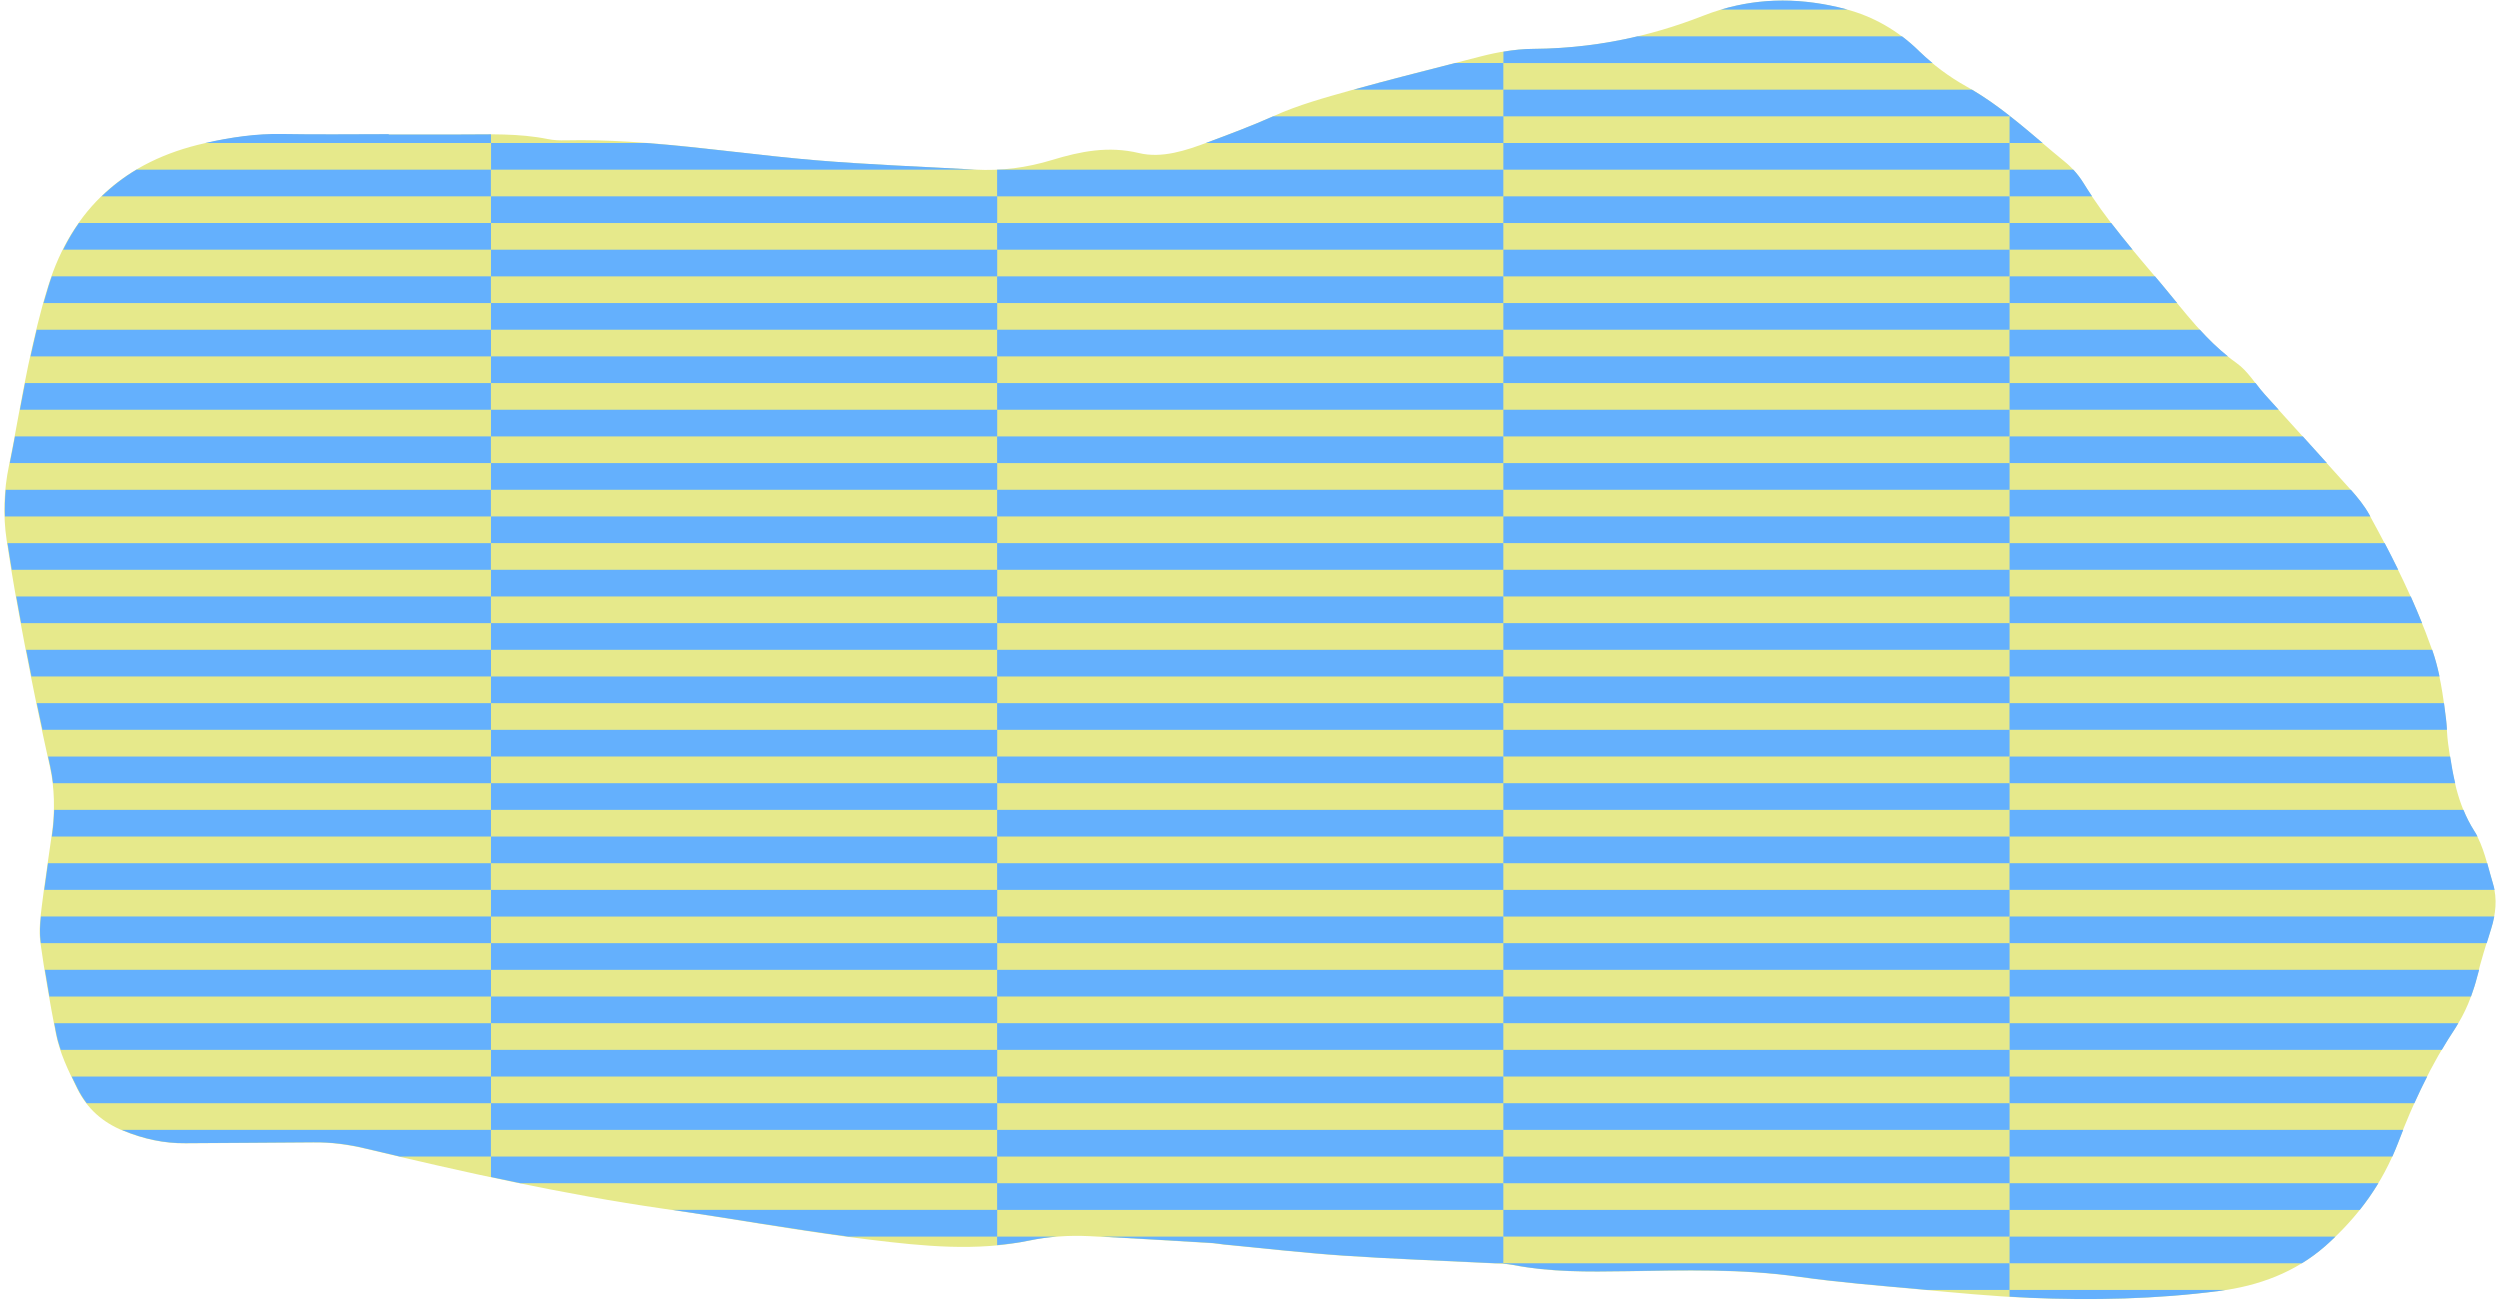
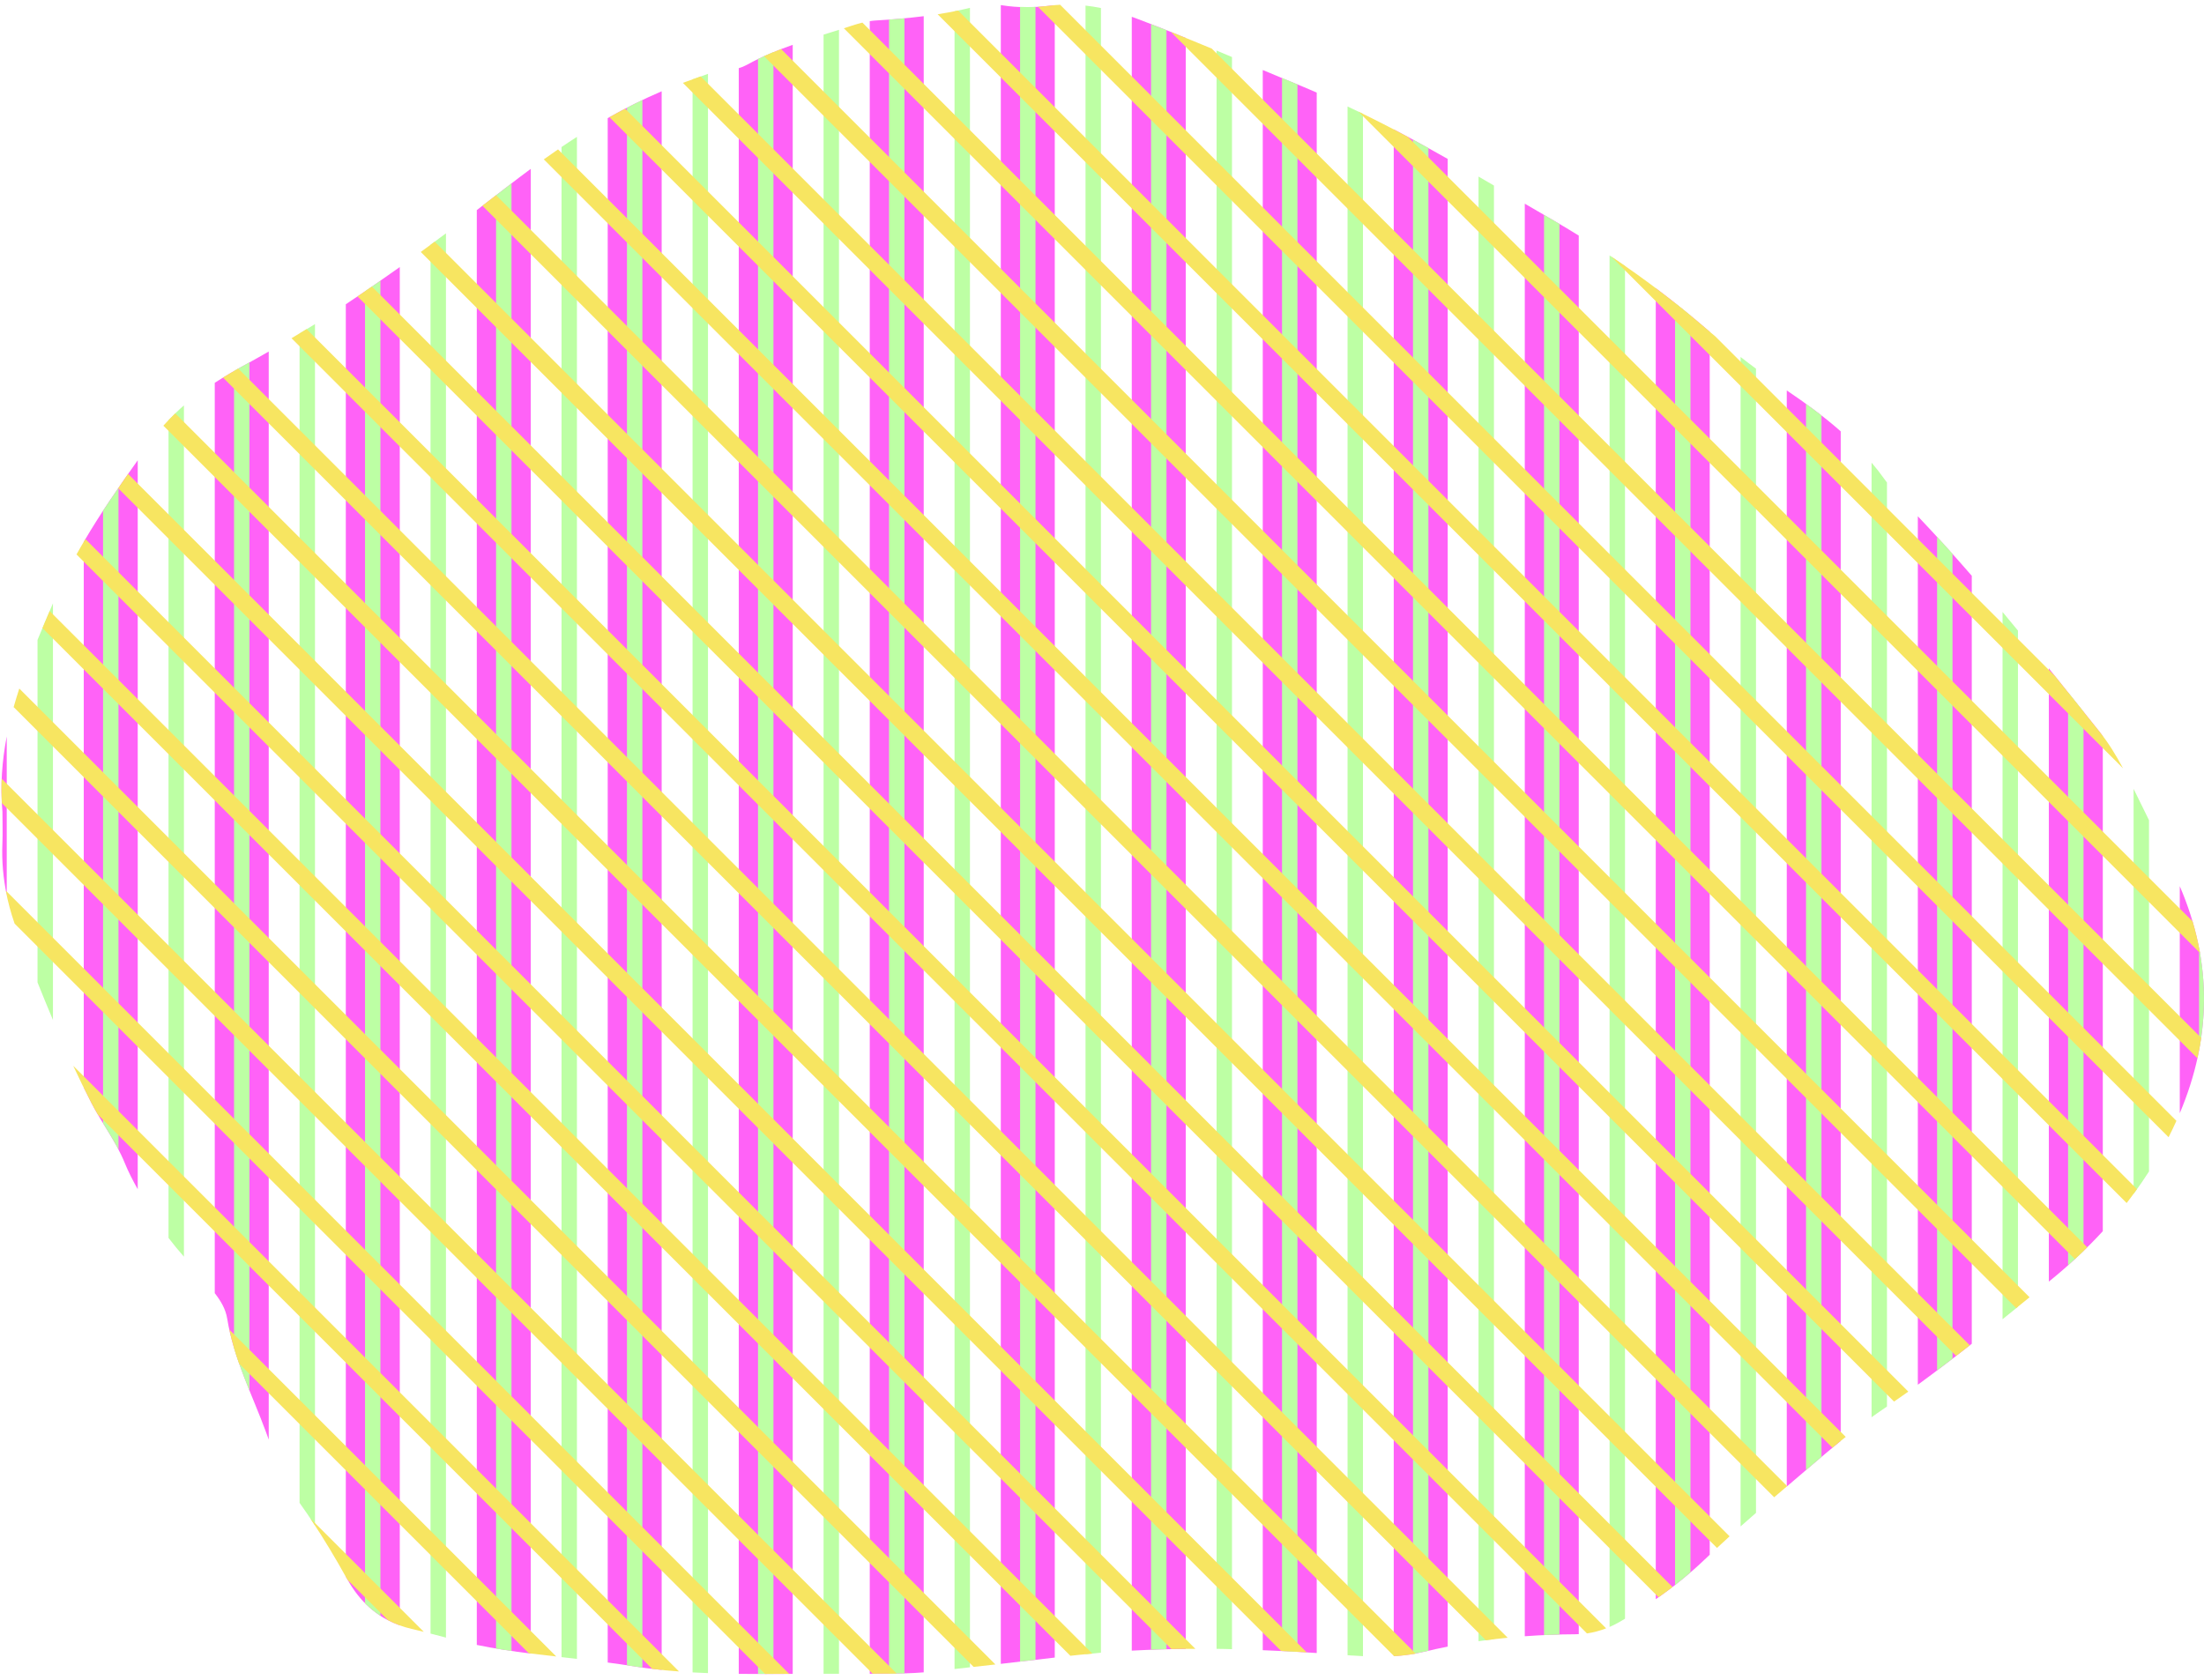
- <svg xmlns="http://www.w3.org/2000/svg" width="284" height="148" viewBox="0 0 284 148" fill="none">
-   <path d="M44.166 15.28C46.853 15.28 49.539 15.288 52.216 15.28C55.574 15.263 58.931 15.129 62.247 15.8C62.902 15.934 63.582 15.96 64.253 15.943C73.814 15.733 83.224 17.42 92.7 18.209C98.71 18.704 104.746 18.931 110.764 19.267C113.744 19.435 116.648 19.049 119.511 18.176C122.734 17.194 125.907 16.556 129.382 17.387C132.001 18.016 134.72 17.101 137.239 16.153C139.748 15.213 142.25 14.281 144.709 13.173C147.504 11.914 150.509 11.091 153.472 10.26C158.374 8.892 163.327 7.675 168.254 6.399C170.21 5.895 172.191 5.568 174.222 5.551C180.87 5.509 187.275 4.225 193.453 1.799C198.775 -0.291 204.155 -0.408 209.645 1.035C212.851 1.875 215.613 3.486 217.946 5.761C219.6 7.373 221.388 8.707 223.402 9.832C227.524 12.14 230.932 15.422 234.566 18.377C235.389 19.04 236.119 19.896 236.673 20.795C239.217 24.933 242.406 28.551 245.512 32.244C248.19 35.417 250.607 38.8 254.082 41.251C255.358 42.149 256.214 43.643 257.289 44.835C260.52 48.419 263.777 51.978 266.992 55.579C267.79 56.477 268.57 57.426 269.149 58.475C271.869 63.419 274.396 68.455 276.276 73.794C277.174 76.337 277.535 79.007 277.862 81.676C277.971 82.608 277.98 83.556 278.106 84.479C278.593 87.921 279.105 91.295 281.052 94.376C282.168 96.139 282.58 98.371 283.201 100.42C283.721 102.14 283.511 103.861 282.966 105.573C282.395 107.361 281.841 109.149 281.388 110.971C280.859 113.078 280.07 115.059 278.87 116.863C276.183 120.909 274.127 125.299 272.415 129.807C270.643 134.474 267.831 138.301 264.163 141.533C260.747 144.538 256.626 146.066 252.118 146.653C244.908 147.593 237.672 147.745 230.42 147.434C226.273 147.258 222.126 146.846 217.988 146.469C213.447 146.049 208.898 145.696 204.39 145.058C197.843 144.127 191.279 144.32 184.706 144.421C180.409 144.488 176.119 144.53 171.864 143.707C170.949 143.531 169.992 143.539 169.052 143.489C163.562 143.212 158.056 143.019 152.574 142.649C148.033 142.339 143.5 141.81 138.968 141.382C138.565 141.34 138.17 141.256 137.767 141.231C133.084 140.954 128.4 140.652 123.716 140.425C121.433 140.316 119.175 140.467 116.908 140.937C110.907 142.179 104.922 141.567 98.895 140.836C91.03 139.888 83.249 138.436 75.426 137.319C63.976 135.674 52.737 133.164 41.514 130.487C39.533 130.017 37.569 129.756 35.546 129.782C30.711 129.84 25.884 129.832 21.05 129.882C18.59 129.907 16.265 129.379 13.999 128.455C11.665 127.498 9.911 125.962 8.778 123.679C7.762 121.623 6.755 119.566 6.327 117.308C5.672 113.883 5.059 110.459 4.581 107.009C4.404 105.699 4.581 104.331 4.74 103.005C5.076 100.21 5.529 97.423 5.907 94.636C6.251 92.093 6.218 89.566 5.655 87.04C4.639 82.457 3.691 77.857 2.81 73.24C2.054 69.286 1.341 65.325 0.753 61.346C0.342 58.55 0.434 55.739 1.013 52.935C1.794 49.124 2.407 45.28 3.212 41.477C3.859 38.464 4.556 35.442 5.47 32.504C8.224 23.657 14.259 18.276 23.257 16.27C26.136 15.624 29.049 15.187 32.037 15.246C36.066 15.322 40.087 15.263 44.116 15.263V15.305L44.166 15.28Z" fill="#E6E98B" />
-   <path d="M195.484 1.094H209.888C209.813 1.077 209.737 1.044 209.662 1.027C204.86 -0.232 200.143 -0.308 195.484 1.094Z" fill="#64B0FD" />
-   <path d="M280.707 113.203C280.975 112.473 281.219 111.726 281.412 110.962C281.479 110.702 281.554 110.441 281.63 110.173H228.295V113.203H280.715H280.707Z" fill="#64B0FD" />
-   <path d="M6.157 92C6.132 92.873 6.065 93.746 5.947 94.619C5.931 94.753 5.905 94.888 5.889 95.03H55.774V92H6.157Z" fill="#64B0FD" />
-   <path d="M116.942 140.919C117.982 140.701 119.032 140.559 120.081 140.475H113.273V141.448C114.499 141.331 115.716 141.171 116.942 140.919Z" fill="#64B0FD" />
-   <path d="M277.391 119.264C277.87 118.449 278.365 117.644 278.894 116.855C279.028 116.653 279.137 116.443 279.263 116.233H228.295V119.264H277.399H277.391Z" fill="#64B0FD" />
-   <path d="M96.351 140.475H113.281V137.444H76.398C83.055 138.418 89.678 139.585 96.351 140.475Z" fill="#64B0FD" />
-   <path d="M6.166 116.233C6.233 116.586 6.3 116.938 6.367 117.291C6.493 117.963 6.678 118.617 6.896 119.264H55.774V116.233H6.166Z" fill="#64B0FD" />
-   <path d="M283.384 101.091C283.342 100.864 283.283 100.646 283.216 100.419C282.981 99.647 282.779 98.85 282.553 98.061H228.277V101.091H283.375H283.384Z" fill="#64B0FD" />
-   <path d="M170.78 143.556C171.158 143.581 171.527 143.623 171.888 143.691C176.135 144.522 180.433 144.471 184.731 144.404C191.303 144.295 197.867 144.11 204.414 145.042C208.922 145.68 213.48 146.041 218.013 146.452C218.315 146.477 218.609 146.511 218.911 146.536H228.278V143.506H170.771V143.556H170.78Z" fill="#64B0FD" />
-   <path d="M5.463 85.939C5.538 86.3 5.614 86.661 5.698 87.022C5.841 87.669 5.95 88.323 6.025 88.97H55.776V85.939H5.463Z" fill="#64B0FD" />
-   <path d="M52.215 15.28C49.529 15.288 46.843 15.28 44.165 15.28V15.238C40.136 15.238 36.107 15.297 32.086 15.221C29.106 15.162 26.194 15.599 23.314 16.245H55.774V15.263C54.59 15.263 53.407 15.28 52.223 15.28H52.215Z" fill="#64B0FD" />
-   <path d="M228.288 137.444H170.781V140.475H228.288V137.444Z" fill="#64B0FD" />
-   <path d="M4.646 104.112C4.546 105.078 4.487 106.051 4.621 106.991C4.621 107.042 4.638 107.092 4.646 107.143H55.774V104.112H4.646Z" fill="#64B0FD" />
-   <path d="M8.148 122.294C8.367 122.756 8.593 123.209 8.82 123.662C9.122 124.267 9.466 124.821 9.852 125.324H55.776V122.294H8.148Z" fill="#64B0FD" />
-   <path d="M261.502 143.505C262.434 142.934 263.332 142.271 264.188 141.524C264.574 141.18 264.943 140.836 265.313 140.475H228.287V143.505H261.502Z" fill="#64B0FD" />
-   <path d="M268.074 137.445C268.838 136.48 269.543 135.473 270.181 134.415H228.287V137.445H268.074Z" fill="#64B0FD" />
-   <path d="M230.453 147.426C237.697 147.736 244.941 147.585 252.143 146.645C252.369 146.612 252.596 146.57 252.823 146.536H228.287V147.3C229.009 147.342 229.731 147.392 230.453 147.417V147.426Z" fill="#64B0FD" />
-   <path d="M271.776 131.385C272.011 130.864 272.229 130.335 272.439 129.798C272.624 129.32 272.809 128.833 273.002 128.354H228.287V131.385H271.776Z" fill="#64B0FD" />
-   <path d="M281.446 95.03C281.328 94.804 281.211 94.585 281.068 94.376C280.581 93.603 280.178 92.814 279.851 92H228.287V95.03H281.446Z" fill="#64B0FD" />
-   <path d="M274.277 125.324C274.731 124.3 275.218 123.293 275.73 122.294H228.287V125.324H274.277Z" fill="#64B0FD" />
-   <path d="M5.451 98.061C5.3 99.068 5.174 100.083 5.031 101.091H55.764V98.061H5.451Z" fill="#64B0FD" />
-   <path d="M124.982 140.475C129.255 140.693 133.527 140.961 137.8 141.213C138.203 141.238 138.597 141.322 139 141.364C143.533 141.801 148.066 142.321 152.607 142.632C158.097 143.01 163.595 143.194 169.084 143.471C169.336 143.48 169.579 143.496 169.831 143.505H170.78V140.475H124.982Z" fill="#64B0FD" />
-   <path d="M5.102 110.173C5.261 111.18 5.437 112.196 5.614 113.203H55.776V110.173H5.102Z" fill="#64B0FD" />
-   <path d="M282.495 107.143C282.655 106.614 282.814 106.085 282.982 105.564C283.133 105.086 283.259 104.599 283.351 104.112H228.287V107.143H282.495Z" fill="#64B0FD" />
-   <path d="M232.039 16.245C230.83 15.221 229.622 14.197 228.371 13.215H228.287V16.245H232.039Z" fill="#64B0FD" />
-   <path d="M228.288 13.148C226.928 12.073 225.51 11.074 224.016 10.185H170.781V13.215H228.288V13.148Z" fill="#64B0FD" />
-   <path d="M5.889 31.395C5.763 31.756 5.629 32.109 5.52 32.487C5.319 33.133 5.134 33.779 4.949 34.426H55.766V31.395H5.889Z" fill="#64B0FD" />
-   <path d="M4.169 37.456C3.926 38.463 3.699 39.471 3.473 40.486H55.775V37.456H4.169Z" fill="#64B0FD" />
-   <path d="M237.663 22.306C237.327 21.81 237.008 21.307 236.689 20.795C236.361 20.258 235.967 19.745 235.531 19.275H228.295V22.306H237.663Z" fill="#64B0FD" />
-   <path d="M2.843 43.517C2.641 44.524 2.448 45.531 2.264 46.547H55.767V43.517H2.843Z" fill="#64B0FD" />
-   <path d="M242.263 28.365C241.44 27.366 240.626 26.359 239.837 25.335H228.287V28.365H242.263Z" fill="#64B0FD" />
-   <path d="M228.288 16.245H170.781V19.275H228.288V16.245Z" fill="#64B0FD" />
-   <path d="M217.963 5.752C217.359 5.165 216.721 4.619 216.066 4.124H186.032C182.188 5.039 178.26 5.517 174.239 5.551C173.072 5.551 171.922 5.677 170.789 5.87V7.163H219.533C218.995 6.718 218.475 6.256 217.963 5.761V5.752Z" fill="#64B0FD" />
-   <path d="M15.498 19.275C14.046 20.14 12.737 21.156 11.545 22.306H55.764V19.275H15.498Z" fill="#64B0FD" />
-   <path d="M13.848 128.354C13.915 128.38 13.974 128.413 14.032 128.438C16.299 129.37 18.624 129.891 21.083 129.865C25.918 129.815 30.745 129.823 35.58 129.765C37.611 129.739 39.575 129.991 41.548 130.47C42.84 130.78 44.133 131.083 45.426 131.385H55.767V128.354H13.848Z" fill="#64B0FD" />
-   <path d="M8.962 25.335C8.299 26.275 7.703 27.291 7.174 28.365H55.775V25.335H8.962Z" fill="#64B0FD" />
-   <path d="M144.626 13.215C142.2 14.298 139.724 15.221 137.256 16.144C137.172 16.178 137.08 16.212 136.996 16.245H170.79V13.215H144.635H144.626Z" fill="#64B0FD" />
-   <path d="M165.316 7.154C161.463 8.145 157.602 9.118 153.766 10.184H170.78V7.154H165.307H165.316Z" fill="#64B0FD" />
-   <path d="M4.178 79.879C4.388 80.886 4.606 81.902 4.824 82.909H55.775V79.879H4.178Z" fill="#64B0FD" />
-   <path d="M277.131 76.85C276.913 75.826 276.653 74.81 276.3 73.819H228.287V76.85H277.131Z" fill="#64B0FD" />
-   <path d="M275.15 70.789C274.739 69.773 274.311 68.758 273.866 67.759H228.287V70.789H275.15Z" fill="#64B0FD" />
-   <path d="M272.439 64.728C271.944 63.713 271.432 62.706 270.903 61.698H228.287V64.728H272.439Z" fill="#64B0FD" />
-   <path d="M1.846 67.759C2.022 68.775 2.215 69.782 2.4 70.789H55.768V67.759H1.846Z" fill="#64B0FD" />
-   <path d="M278.911 88.97C278.676 87.971 278.491 86.963 278.34 85.939H228.287V88.97H278.911Z" fill="#64B0FD" />
-   <path d="M277.978 82.909C277.953 82.498 277.919 82.078 277.869 81.667C277.793 81.071 277.718 80.475 277.642 79.879H228.277V82.909H277.969H277.978Z" fill="#64B0FD" />
-   <path d="M2.971 73.819C3.164 74.827 3.374 75.842 3.575 76.85H55.777V73.819H2.971Z" fill="#64B0FD" />
-   <path d="M264.339 52.607C263.424 51.6 262.518 50.584 261.603 49.577H228.287V52.607H264.331H264.339Z" fill="#64B0FD" />
-   <path d="M253.098 40.486C251.94 39.563 250.899 38.539 249.909 37.456H228.277V40.486H253.09H253.098Z" fill="#64B0FD" />
-   <path d="M0.652 55.638C0.56 56.645 0.526 57.661 0.56 58.668H55.767V55.638H0.652Z" fill="#64B0FD" />
-   <path d="M247.324 34.426C246.728 33.695 246.132 32.965 245.528 32.243C245.293 31.958 245.049 31.681 244.814 31.395H228.295V34.426H247.332H247.324Z" fill="#64B0FD" />
-   <path d="M258.858 46.547C258.337 45.976 257.825 45.405 257.305 44.834C256.927 44.423 256.583 43.97 256.239 43.517H228.287V46.547H258.858Z" fill="#64B0FD" />
-   <path d="M0.854 61.698C1.005 62.714 1.181 63.721 1.34 64.728H55.767V61.698H0.854Z" fill="#64B0FD" />
-   <path d="M1.701 49.577C1.516 50.593 1.315 51.6 1.113 52.607H55.766V49.577H1.701Z" fill="#64B0FD" />
-   <path d="M269.275 58.668C269.241 58.601 269.208 58.534 269.166 58.475C268.603 57.451 267.839 56.519 267.059 55.638H228.287V58.668H269.275Z" fill="#64B0FD" />
-   <path d="M110.78 19.267C104.753 18.931 98.727 18.713 92.716 18.209C86.27 17.672 79.857 16.732 73.41 16.245H55.783V19.275H111.133C111.015 19.275 110.898 19.275 110.78 19.267Z" fill="#64B0FD" />
-   <path d="M228.288 22.305H170.781V25.335H228.288V22.305Z" fill="#64B0FD" />
-   <path d="M228.288 28.366H170.781V31.396H228.288V28.366Z" fill="#64B0FD" />
-   <path d="M170.78 19.275H113.273V22.306H170.78V19.275Z" fill="#64B0FD" />
-   <path d="M170.78 25.335H113.273V28.365H170.78V25.335Z" fill="#64B0FD" />
-   <path d="M228.288 34.426H170.781V37.456H228.288V34.426Z" fill="#64B0FD" />
-   <path d="M113.282 28.366H55.775V31.396H113.282V28.366Z" fill="#64B0FD" />
-   <path d="M228.288 76.849H170.781V79.879H228.288V76.849Z" fill="#64B0FD" />
-   <path d="M113.282 34.426H55.775V37.456H113.282V34.426Z" fill="#64B0FD" />
-   <path d="M228.288 58.667H170.781V61.697H228.288V58.667Z" fill="#64B0FD" />
-   <path d="M228.288 64.728H170.781V67.758H228.288V64.728Z" fill="#64B0FD" />
-   <path d="M228.288 70.788H170.781V73.818H228.288V70.788Z" fill="#64B0FD" />
-   <path d="M228.288 40.486H170.781V43.517H228.288V40.486Z" fill="#64B0FD" />
-   <path d="M228.288 46.547H170.781V49.577H228.288V46.547Z" fill="#64B0FD" />
-   <path d="M228.288 52.607H170.781V55.638H228.288V52.607Z" fill="#64B0FD" />
-   <path d="M113.282 22.305H55.775V25.335H113.282V22.305Z" fill="#64B0FD" />
-   <path d="M113.282 88.97H55.775V92H113.282V88.97Z" fill="#64B0FD" />
-   <path d="M113.282 101.091H55.775V104.121H113.282V101.091Z" fill="#64B0FD" />
-   <path d="M113.282 95.03H55.775V98.061H113.282V95.03Z" fill="#64B0FD" />
-   <path d="M113.282 107.143H55.775V110.173H113.282V107.143Z" fill="#64B0FD" />
-   <path d="M113.282 113.203H55.775V116.233H113.282V113.203Z" fill="#64B0FD" />
-   <path d="M113.282 125.324H55.775V128.354H113.282V125.324Z" fill="#64B0FD" />
-   <path d="M113.282 119.264H55.775V122.294H113.282V119.264Z" fill="#64B0FD" />
-   <path d="M113.282 76.849H55.775V79.879H113.282V76.849Z" fill="#64B0FD" />
-   <path d="M113.282 64.728H55.775V67.758H113.282V64.728Z" fill="#64B0FD" />
-   <path d="M113.282 82.909H55.775V85.939H113.282V82.909Z" fill="#64B0FD" />
-   <path d="M113.282 52.607H55.775V55.638H113.282V52.607Z" fill="#64B0FD" />
-   <path d="M113.282 58.667H55.775V61.697H113.282V58.667Z" fill="#64B0FD" />
-   <path d="M113.282 46.547H55.775V49.577H113.282V46.547Z" fill="#64B0FD" />
-   <path d="M113.282 70.788H55.775V73.818H113.282V70.788Z" fill="#64B0FD" />
-   <path d="M113.282 40.486H55.775V43.517H113.282V40.486Z" fill="#64B0FD" />
-   <path d="M170.78 79.879H113.273V82.909H170.78V79.879Z" fill="#64B0FD" />
-   <path d="M170.78 85.939H113.273V88.97H170.78V85.939Z" fill="#64B0FD" />
-   <path d="M170.78 73.819H113.273V76.85H170.78V73.819Z" fill="#64B0FD" />
-   <path d="M170.78 104.112H113.273V107.143H170.78V104.112Z" fill="#64B0FD" />
-   <path d="M170.78 67.759H113.273V70.789H170.78V67.759Z" fill="#64B0FD" />
-   <path d="M170.78 98.061H113.273V101.091H170.78V98.061Z" fill="#64B0FD" />
-   <path d="M170.78 110.173H113.273V113.203H170.78V110.173Z" fill="#64B0FD" />
-   <path d="M228.288 82.909H170.781V85.939H228.288V82.909Z" fill="#64B0FD" />
-   <path d="M170.78 43.517H113.273V46.547H170.78V43.517Z" fill="#64B0FD" />
-   <path d="M170.78 61.698H113.273V64.728H170.78V61.698Z" fill="#64B0FD" />
-   <path d="M170.78 31.395H113.273V34.426H170.78V31.395Z" fill="#64B0FD" />
-   <path d="M170.78 37.456H113.273V40.486H170.78V37.456Z" fill="#64B0FD" />
-   <path d="M170.78 49.577H113.273V52.607H170.78V49.577Z" fill="#64B0FD" />
-   <path d="M170.78 55.638H113.273V58.668H170.78V55.638Z" fill="#64B0FD" />
-   <path d="M170.78 92H113.273V95.03H170.78V92Z" fill="#64B0FD" />
-   <path d="M228.288 107.143H170.781V110.173H228.288V107.143Z" fill="#64B0FD" />
-   <path d="M228.288 101.091H170.781V104.121H228.288V101.091Z" fill="#64B0FD" />
-   <path d="M228.288 119.264H170.781V122.294H228.288V119.264Z" fill="#64B0FD" />
-   <path d="M228.288 113.203H170.781V116.233H228.288V113.203Z" fill="#64B0FD" />
-   <path d="M228.288 88.97H170.781V92H228.288V88.97Z" fill="#64B0FD" />
-   <path d="M228.288 95.03H170.781V98.061H228.288V95.03Z" fill="#64B0FD" />
-   <path d="M170.78 134.415H113.273V137.445H170.78V134.415Z" fill="#64B0FD" />
-   <path d="M170.78 128.354H113.273V131.385H170.78V128.354Z" fill="#64B0FD" />
-   <path d="M170.78 122.294H113.273V125.324H170.78V122.294Z" fill="#64B0FD" />
-   <path d="M55.775 131.385V133.71C56.892 133.945 58.008 134.188 59.125 134.415H113.282V131.385H55.775Z" fill="#64B0FD" />
-   <path d="M228.288 125.324H170.781V128.354H228.288V125.324Z" fill="#64B0FD" />
-   <path d="M228.288 131.385H170.781V134.415H228.288V131.385Z" fill="#64B0FD" />
-   <path d="M170.78 116.233H113.273V119.264H170.78V116.233Z" fill="#64B0FD" />
+ <svg xmlns="http://www.w3.org/2000/svg" width="185" height="141" viewBox="0 0 185 141" fill="none">
+   <path d="M132.21 137.204C132.313 137.204 132.415 137.199 132.518 137.193V19.779C131.833 19.353 131.143 18.937 130.447 18.533C129.628 18.058 128.808 17.578 127.988 17.099V137.371C129.39 137.269 130.798 137.209 132.21 137.204Z" fill="#FF62F7" />
+   <path d="M143.048 130.966C143.199 130.821 143.361 130.675 143.512 130.53V27.852C142.04 26.579 140.53 25.355 138.982 24.19V134.261C140.411 133.274 141.77 132.185 143.048 130.966Z" fill="#FF62F7" />
+   <path d="M110.524 138.774V7.776C110.146 7.614 109.774 7.442 109.397 7.291C108.259 6.827 107.126 6.352 105.994 5.878V138.542C107.504 138.601 109.014 138.676 110.524 138.779V138.774Z" fill="#FF62F7" />
+   <path d="M119.544 138.672C120.202 138.51 120.86 138.37 121.518 138.241V13.342C120.019 12.49 118.514 11.659 116.988 10.861V139.044C117.84 138.99 118.692 138.877 119.544 138.672Z" fill="#FF62F7" />
+   <path d="M165.508 112.815V48.34C164.036 46.642 162.526 44.976 160.979 43.342V116.255C162.51 115.139 164.02 113.985 165.508 112.815Z" fill="#FF62F7" />
+   <path d="M172.093 107.504C173.673 106.221 175.145 104.84 176.504 103.368V61.8C176.423 61.692 176.353 61.584 176.267 61.477C174.838 59.686 173.409 57.896 171.975 56.111V107.596C172.012 107.563 172.055 107.531 172.093 107.499V107.504Z" fill="#FF62F7" />
+   <path d="M182.967 74.402V93.458C185.604 87.209 185.749 80.857 182.967 74.402Z" fill="#FF62F7" />
+   <path d="M99.529 138.434V3.182C98.057 2.583 96.575 1.995 95.086 1.44C95.059 1.429 95.027 1.418 95 1.413V138.579C96.51 138.498 98.02 138.45 99.529 138.434Z" fill="#FF62F7" />
+   <path d="M154.508 120.968V36.214C153.09 34.963 151.553 33.842 149.979 32.779V124.802C151.483 123.524 152.977 122.219 154.508 120.974V120.968Z" fill="#FF62F7" />
+   <path d="M44.551 138.822V14.177C43.882 14.673 43.214 15.174 42.556 15.687C41.715 16.339 40.868 16.991 40.022 17.639V138.1C41.52 138.407 43.036 138.634 44.551 138.828V138.822Z" fill="#FF62F7" />
+   <path d="M19.073 110.713C19.613 114.077 21.176 117.097 22.336 120.251C22.411 120.451 22.487 120.656 22.557 120.861V29.512C22.007 29.825 21.457 30.143 20.896 30.45C19.92 30.978 18.96 31.534 18.027 32.138V108.566C18.518 109.203 18.939 109.877 19.073 110.718V110.713Z" fill="#FF62F7" />
+   <path d="M7.678 92.611C8.552 94.304 9.744 95.852 10.455 97.599C10.773 98.381 11.156 99.119 11.561 99.842V38.641C9.975 40.873 8.412 43.127 7.031 45.489V91.311C7.247 91.743 7.457 92.174 7.678 92.606V92.611Z" fill="#FF62F7" />
+   <path d="M0.205 68.147C0.205 69.047 0.238 69.942 0.2 70.843C0.14 72.315 0.275 73.739 0.566 75.146V61.827C0.173 63.865 0.011 65.963 0.205 68.152V68.147Z" fill="#FF62F7" />
+   <path d="M88.535 139.161V0.441C88.406 0.452 88.276 0.458 88.147 0.474C86.794 0.646 85.478 0.657 84.135 0.447C84.092 0.441 84.049 0.436 84.006 0.431V139.689C85.516 139.517 87.025 139.339 88.535 139.161Z" fill="#FF62F7" />
+   <path d="M29.141 132.567C30.181 134.438 31.61 135.764 33.557 136.455V22.421C32.063 23.483 30.559 24.529 29.027 25.543V132.367C29.065 132.438 29.103 132.502 29.141 132.567Z" fill="#FF62F7" />
+   <path d="M53.096 139.879C53.911 140.014 54.725 140.111 55.539 140.197V7.663C53.981 8.332 52.471 9.087 51.01 9.917V139.577C51.705 139.669 52.401 139.766 53.096 139.879Z" fill="#FF62F7" />
+   <path d="M74.613 140.51C75.589 140.499 76.565 140.483 77.535 140.402V1.359C76.193 1.527 74.845 1.64 73.486 1.721C73.324 1.731 73.168 1.748 73.006 1.775V140.521C73.54 140.521 74.079 140.521 74.613 140.51Z" fill="#FF62F7" />
+   <path d="M66.539 140.531V3.764C65.229 4.227 63.946 4.745 62.716 5.43C62.501 5.548 62.258 5.651 62.01 5.721V140.531C63.52 140.547 65.029 140.536 66.539 140.531Z" fill="#FF62F7" />
+   <path d="M125.4 137.619V15.578C124.968 15.325 124.537 15.077 124.105 14.823V137.786C124.537 137.722 124.968 137.668 125.4 137.614V137.619Z" fill="#BDFFA4" />
+   <path d="M119.544 138.671C119.662 138.644 119.781 138.617 119.9 138.59V12.429C119.468 12.192 119.037 11.96 118.605 11.723V138.854C118.918 138.8 119.231 138.741 119.544 138.665V138.671Z" fill="#BDFFA4" />
+   <path d="M136.017 136.126C136.146 136.051 136.27 135.975 136.4 135.9V22.33C135.968 22.033 135.542 21.736 135.105 21.445V136.59C135.413 136.455 135.715 136.304 136.017 136.126Z" fill="#BDFFA4" />
+   <path d="M130.9 137.226V18.803C130.749 18.712 130.598 18.62 130.447 18.534C130.166 18.372 129.886 18.205 129.605 18.043V137.275C130.037 137.253 130.468 137.237 130.9 137.226Z" fill="#BDFFA4" />
+   <path d="M97.911 138.461V2.535C97.48 2.362 97.049 2.2 96.617 2.033V138.498C97.049 138.482 97.48 138.466 97.911 138.455V138.461Z" fill="#BDFFA4" />
+   <path d="M103.411 138.455V4.789C102.98 4.605 102.549 4.427 102.117 4.244V138.428C102.549 138.428 102.98 138.445 103.411 138.455Z" fill="#BDFFA4" />
+   <path d="M108.905 138.677V7.086C108.474 6.908 108.043 6.73 107.611 6.547V138.601C108.043 138.623 108.474 138.65 108.905 138.677Z" fill="#BDFFA4" />
+   <path d="M113.527 138.989C113.818 139.011 114.114 139.032 114.405 139.043V9.555C113.974 9.345 113.543 9.14 113.111 8.94V138.962C113.252 138.973 113.392 138.984 113.527 138.994V138.989Z" fill="#BDFFA4" />
+   <path d="M174.886 105.029V59.746C174.455 59.206 174.023 58.667 173.592 58.128V106.226C174.034 105.833 174.465 105.434 174.886 105.029Z" fill="#BDFFA4" />
+   <path d="M180.384 98.343V68.859C179.958 67.98 179.527 67.101 179.09 66.228V100.236C179.543 99.621 179.974 98.99 180.384 98.349V98.343Z" fill="#BDFFA4" />
+   <path d="M184.584 79.567V88.179C185.129 85.326 185.145 82.458 184.584 79.567Z" fill="#BDFFA4" />
+   <path d="M169.384 109.704V52.941C168.953 52.418 168.521 51.895 168.09 51.377V110.756C168.521 110.405 168.953 110.06 169.384 109.71V109.704Z" fill="#BDFFA4" />
+   <path d="M152.89 122.311V34.877C152.464 34.548 152.032 34.225 151.596 33.912V123.422C152.027 123.05 152.458 122.684 152.89 122.317V122.311Z" fill="#BDFFA4" />
+   <path d="M147.396 127.019V30.952C146.959 30.628 146.528 30.305 146.102 29.971V128.151C146.533 127.769 146.964 127.391 147.396 127.014V127.019Z" fill="#BDFFA4" />
+   <path d="M163.89 114.071V46.491C163.464 46.011 163.027 45.542 162.596 45.067V115.052C163.027 114.729 163.458 114.4 163.89 114.071Z" fill="#BDFFA4" />
+   <path d="M157.958 118.381C158.104 118.284 158.244 118.181 158.39 118.084V40.512C158.314 40.415 158.244 40.318 158.174 40.221C157.834 39.741 157.473 39.283 157.096 38.841V118.985C157.381 118.78 157.667 118.575 157.958 118.381Z" fill="#BDFFA4" />
+   <path d="M141.896 132.006V26.486C141.47 26.136 141.038 25.785 140.602 25.44V133.074C141.044 132.729 141.47 132.373 141.896 132.006Z" fill="#BDFFA4" />
+   <path d="M26.439 128.07V27.209C26.013 27.479 25.576 27.732 25.145 27.996V126.172C25.592 126.797 26.023 127.428 26.439 128.07Z" fill="#BDFFA4" />
+   <path d="M31.933 135.662V23.569C31.507 23.866 31.07 24.157 30.639 24.448V134.6C31.032 134.999 31.464 135.355 31.933 135.657V135.662Z" fill="#BDFFA4" />
+   <path d="M20.939 116.746V30.423C20.939 30.423 20.912 30.439 20.895 30.444C20.475 30.671 20.06 30.903 19.645 31.145V113.177C20.006 114.39 20.464 115.571 20.939 116.746Z" fill="#BDFFA4" />
+   <path d="M37.433 137.485V19.591C37.001 19.914 36.57 20.227 36.139 20.545V137.146C36.57 137.259 37.001 137.372 37.433 137.485Z" fill="#BDFFA4" />
+   <path d="M9.945 96.51V40.954C9.508 41.59 9.071 42.232 8.65 42.879V94.293C9.098 95.027 9.551 95.755 9.945 96.504V96.51Z" fill="#BDFFA4" />
+   <path d="M4.445 85.633V50.654C4.008 51.679 3.571 52.698 3.15 53.722V82.479C3.576 83.536 4.002 84.587 4.445 85.633Z" fill="#BDFFA4" />
+   <path d="M15.439 105.504V34.036C14.986 34.424 14.56 34.845 14.145 35.282V103.93C14.554 104.469 14.991 104.992 15.439 105.504Z" fill="#BDFFA4" />
+   <path d="M42.933 138.601V15.396C42.809 15.493 42.679 15.59 42.555 15.687C42.248 15.924 41.946 16.156 41.639 16.393V138.402C42.07 138.472 42.501 138.547 42.933 138.607V138.601Z" fill="#BDFFA4" />
+   <path d="M70.423 140.527V2.503C69.992 2.638 69.56 2.773 69.129 2.907V140.521C69.56 140.521 69.992 140.521 70.423 140.521V140.527Z" fill="#BDFFA4" />
+   <path d="M75.917 140.483V1.537C75.486 1.575 75.054 1.613 74.623 1.645V140.51C75.054 140.51 75.486 140.499 75.917 140.488V140.483Z" fill="#BDFFA4" />
+   <path d="M81.417 139.982V0.659C80.986 0.762 80.554 0.859 80.123 0.945V140.122C80.554 140.074 80.986 140.025 81.417 139.977V139.982Z" fill="#BDFFA4" />
+   <path d="M86.917 139.35V0.577C86.486 0.599 86.054 0.599 85.623 0.577V139.496C86.054 139.447 86.486 139.393 86.917 139.345V139.35Z" fill="#BDFFA4" />
+   <path d="M48.427 139.264V11.491C47.99 11.772 47.559 12.052 47.133 12.343V139.124C47.564 139.173 47.996 139.221 48.427 139.27V139.264Z" fill="#BDFFA4" />
+   <path d="M92.411 138.751V0.674C91.985 0.587 91.554 0.517 91.117 0.469V138.881C91.549 138.837 91.98 138.789 92.411 138.751Z" fill="#BDFFA4" />
+   <path d="M53.096 139.879C53.371 139.923 53.646 139.955 53.921 139.998V8.396C53.484 8.607 53.053 8.822 52.627 9.044V139.809C52.783 139.831 52.94 139.852 53.096 139.879Z" fill="#BDFFA4" />
+   <path d="M64.921 140.531V4.373C64.484 4.551 64.053 4.75 63.627 4.955V140.531C64.058 140.531 64.49 140.531 64.921 140.531Z" fill="#BDFFA4" />
+   <path d="M59.427 140.461V6.201C59.023 6.341 58.623 6.492 58.219 6.633C58.192 6.643 58.16 6.654 58.133 6.665V140.407C58.564 140.429 58.996 140.45 59.427 140.466V140.461Z" fill="#BDFFA4" />
+   <path d="M57.32 6.956L164.198 113.835C164.581 113.538 164.964 113.241 165.341 112.945L58.813 6.417C58.614 6.487 58.42 6.563 58.215 6.633C57.913 6.735 57.611 6.843 57.315 6.956H57.32Z" fill="#F7E561" />
+   <path d="M169.235 109.823C169.607 109.521 169.985 109.214 170.357 108.912L65.565 4.12C65.085 4.303 64.605 4.508 64.131 4.719L169.235 109.823Z" fill="#F7E561" />
+   <path d="M148.92 125.702C149.227 125.444 149.529 125.179 149.836 124.92C149.896 124.872 149.955 124.818 150.014 124.77L41.637 16.387C41.254 16.683 40.871 16.98 40.488 17.271L148.92 125.702Z" fill="#F7E561" />
+   <path d="M70.832 2.373L174.162 105.703C174.518 105.38 174.863 105.051 175.203 104.716L72.39 1.898C72.099 1.969 71.808 2.055 71.528 2.146C71.296 2.222 71.064 2.297 70.837 2.373H70.832Z" fill="#F7E561" />
+   <path d="M158.984 117.669C159.383 117.394 159.782 117.113 160.181 116.833L52.472 9.124C52.03 9.356 51.588 9.593 51.156 9.841L158.984 117.669Z" fill="#F7E561" />
+   <path d="M153.806 121.546C154.178 121.238 154.55 120.931 154.928 120.635L46.842 12.543C46.443 12.818 46.044 13.098 45.645 13.379L153.806 121.54V121.546Z" fill="#F7E561" />
+   <path d="M184.666 80.01C184.515 79.125 184.305 78.241 184.046 77.357L118.181 11.497C116.811 10.758 115.425 10.052 114.023 9.372L184.666 80.015V80.01Z" fill="#F7E561" />
+   <path d="M178.509 101.001C178.805 100.619 179.091 100.23 179.372 99.831L80.425 0.885C79.854 1.003 79.282 1.106 78.705 1.198L178.514 101.007L178.509 101.001Z" fill="#F7E561" />
+   <path d="M144.122 129.957C144.472 129.628 144.823 129.305 145.179 128.981L36.489 20.291C36.1 20.577 35.707 20.868 35.318 21.154L144.122 129.957Z" fill="#F7E561" />
+   <path d="M135.221 21.52L178.207 64.507C177.636 63.445 177.01 62.404 176.266 61.477C175.01 59.907 173.759 58.333 172.497 56.764L143.978 28.239C143.843 28.126 143.708 28.018 143.579 27.905C140.92 25.597 138.127 23.467 135.221 21.52Z" fill="#F7E561" />
+   <path d="M87.125 0.572L182.027 95.474C182.259 95.016 182.48 94.558 182.685 94.099L88.985 0.399C88.705 0.416 88.424 0.437 88.144 0.475C87.804 0.518 87.465 0.55 87.125 0.572Z" fill="#F7E561" />
+   <path d="M184.45 88.848C184.574 88.276 184.677 87.699 184.763 87.128L101.718 4.083C100.575 3.608 99.432 3.139 98.283 2.681L184.45 88.848Z" fill="#F7E561" />
+   <path d="M64.216 140.532C64.891 140.532 65.57 140.532 66.244 140.532L0.486 74.769C0.659 75.701 0.907 76.624 1.225 77.54L64.222 140.537L64.216 140.532Z" fill="#F7E561" />
+   <path d="M0.156 67.424L73.247 140.515C73.7 140.515 74.158 140.515 74.611 140.51C74.827 140.51 75.048 140.51 75.264 140.499L0.14 65.375C0.113 66.049 0.118 66.734 0.156 67.424Z" fill="#F7E561" />
+   <path d="M81.725 139.944C82.335 139.874 82.944 139.809 83.553 139.739L1.619 57.805C1.452 58.322 1.296 58.84 1.145 59.363L81.725 139.944Z" fill="#F7E561" />
+   <path d="M8.222 93.587L54.746 140.111C55.496 140.203 56.245 140.273 56.995 140.327L6.146 89.478C6.637 90.53 7.144 91.576 7.678 92.606C7.85 92.94 8.034 93.264 8.222 93.587Z" fill="#F7E561" />
+   <path d="M89.839 139.011C90.454 138.941 91.069 138.882 91.689 138.828L4.168 51.302C3.963 51.776 3.764 52.251 3.564 52.731L89.845 139.011H89.839Z" fill="#F7E561" />
+   <path d="M29.181 132.643L32.557 136.018C33.161 136.336 33.819 136.584 34.546 136.752C34.886 136.827 35.226 136.913 35.571 137L26.043 127.472C27.154 129.127 28.168 130.826 29.133 132.567C29.149 132.594 29.165 132.616 29.181 132.643Z" fill="#F7E561" />
+   <path d="M44.388 138.8C45.154 138.897 45.925 138.983 46.691 139.07L19.25 111.629C19.46 112.599 19.741 113.549 20.07 114.481L44.383 138.795L44.388 138.8Z" fill="#F7E561" />
+   <path d="M133.207 137.134C133.763 137.053 134.291 136.908 134.814 136.708L25.736 27.63C25.315 27.889 24.895 28.142 24.469 28.396L133.202 137.129L133.207 137.134Z" fill="#F7E561" />
+   <path d="M139.216 134.099C139.615 133.818 140.003 133.533 140.391 133.241L31.216 24.061C30.811 24.335 30.412 24.61 30.008 24.886L139.221 134.099H139.216Z" fill="#F7E561" />
+   <path d="M124.73 137.706C125.334 137.625 125.944 137.555 126.553 137.496L19.998 30.946C19.567 31.189 19.135 31.437 18.715 31.696L124.73 137.711V137.706Z" fill="#F7E561" />
+   <path d="M13.718 35.745L117.022 139.048C117.626 139.01 118.229 138.94 118.833 138.832L14.71 34.704C14.365 35.033 14.031 35.378 13.713 35.739L13.718 35.745Z" fill="#F7E561" />
+   <path d="M98.321 138.444C98.995 138.428 99.663 138.428 100.337 138.428L7.166 45.257C6.913 45.683 6.665 46.109 6.422 46.546L98.321 138.444Z" fill="#F7E561" />
+   <path d="M107.527 138.601C108.244 138.638 108.967 138.682 109.684 138.725L10.748 39.789C10.468 40.188 10.193 40.587 9.918 40.992L107.527 138.601Z" fill="#F7E561" />
</svg>
